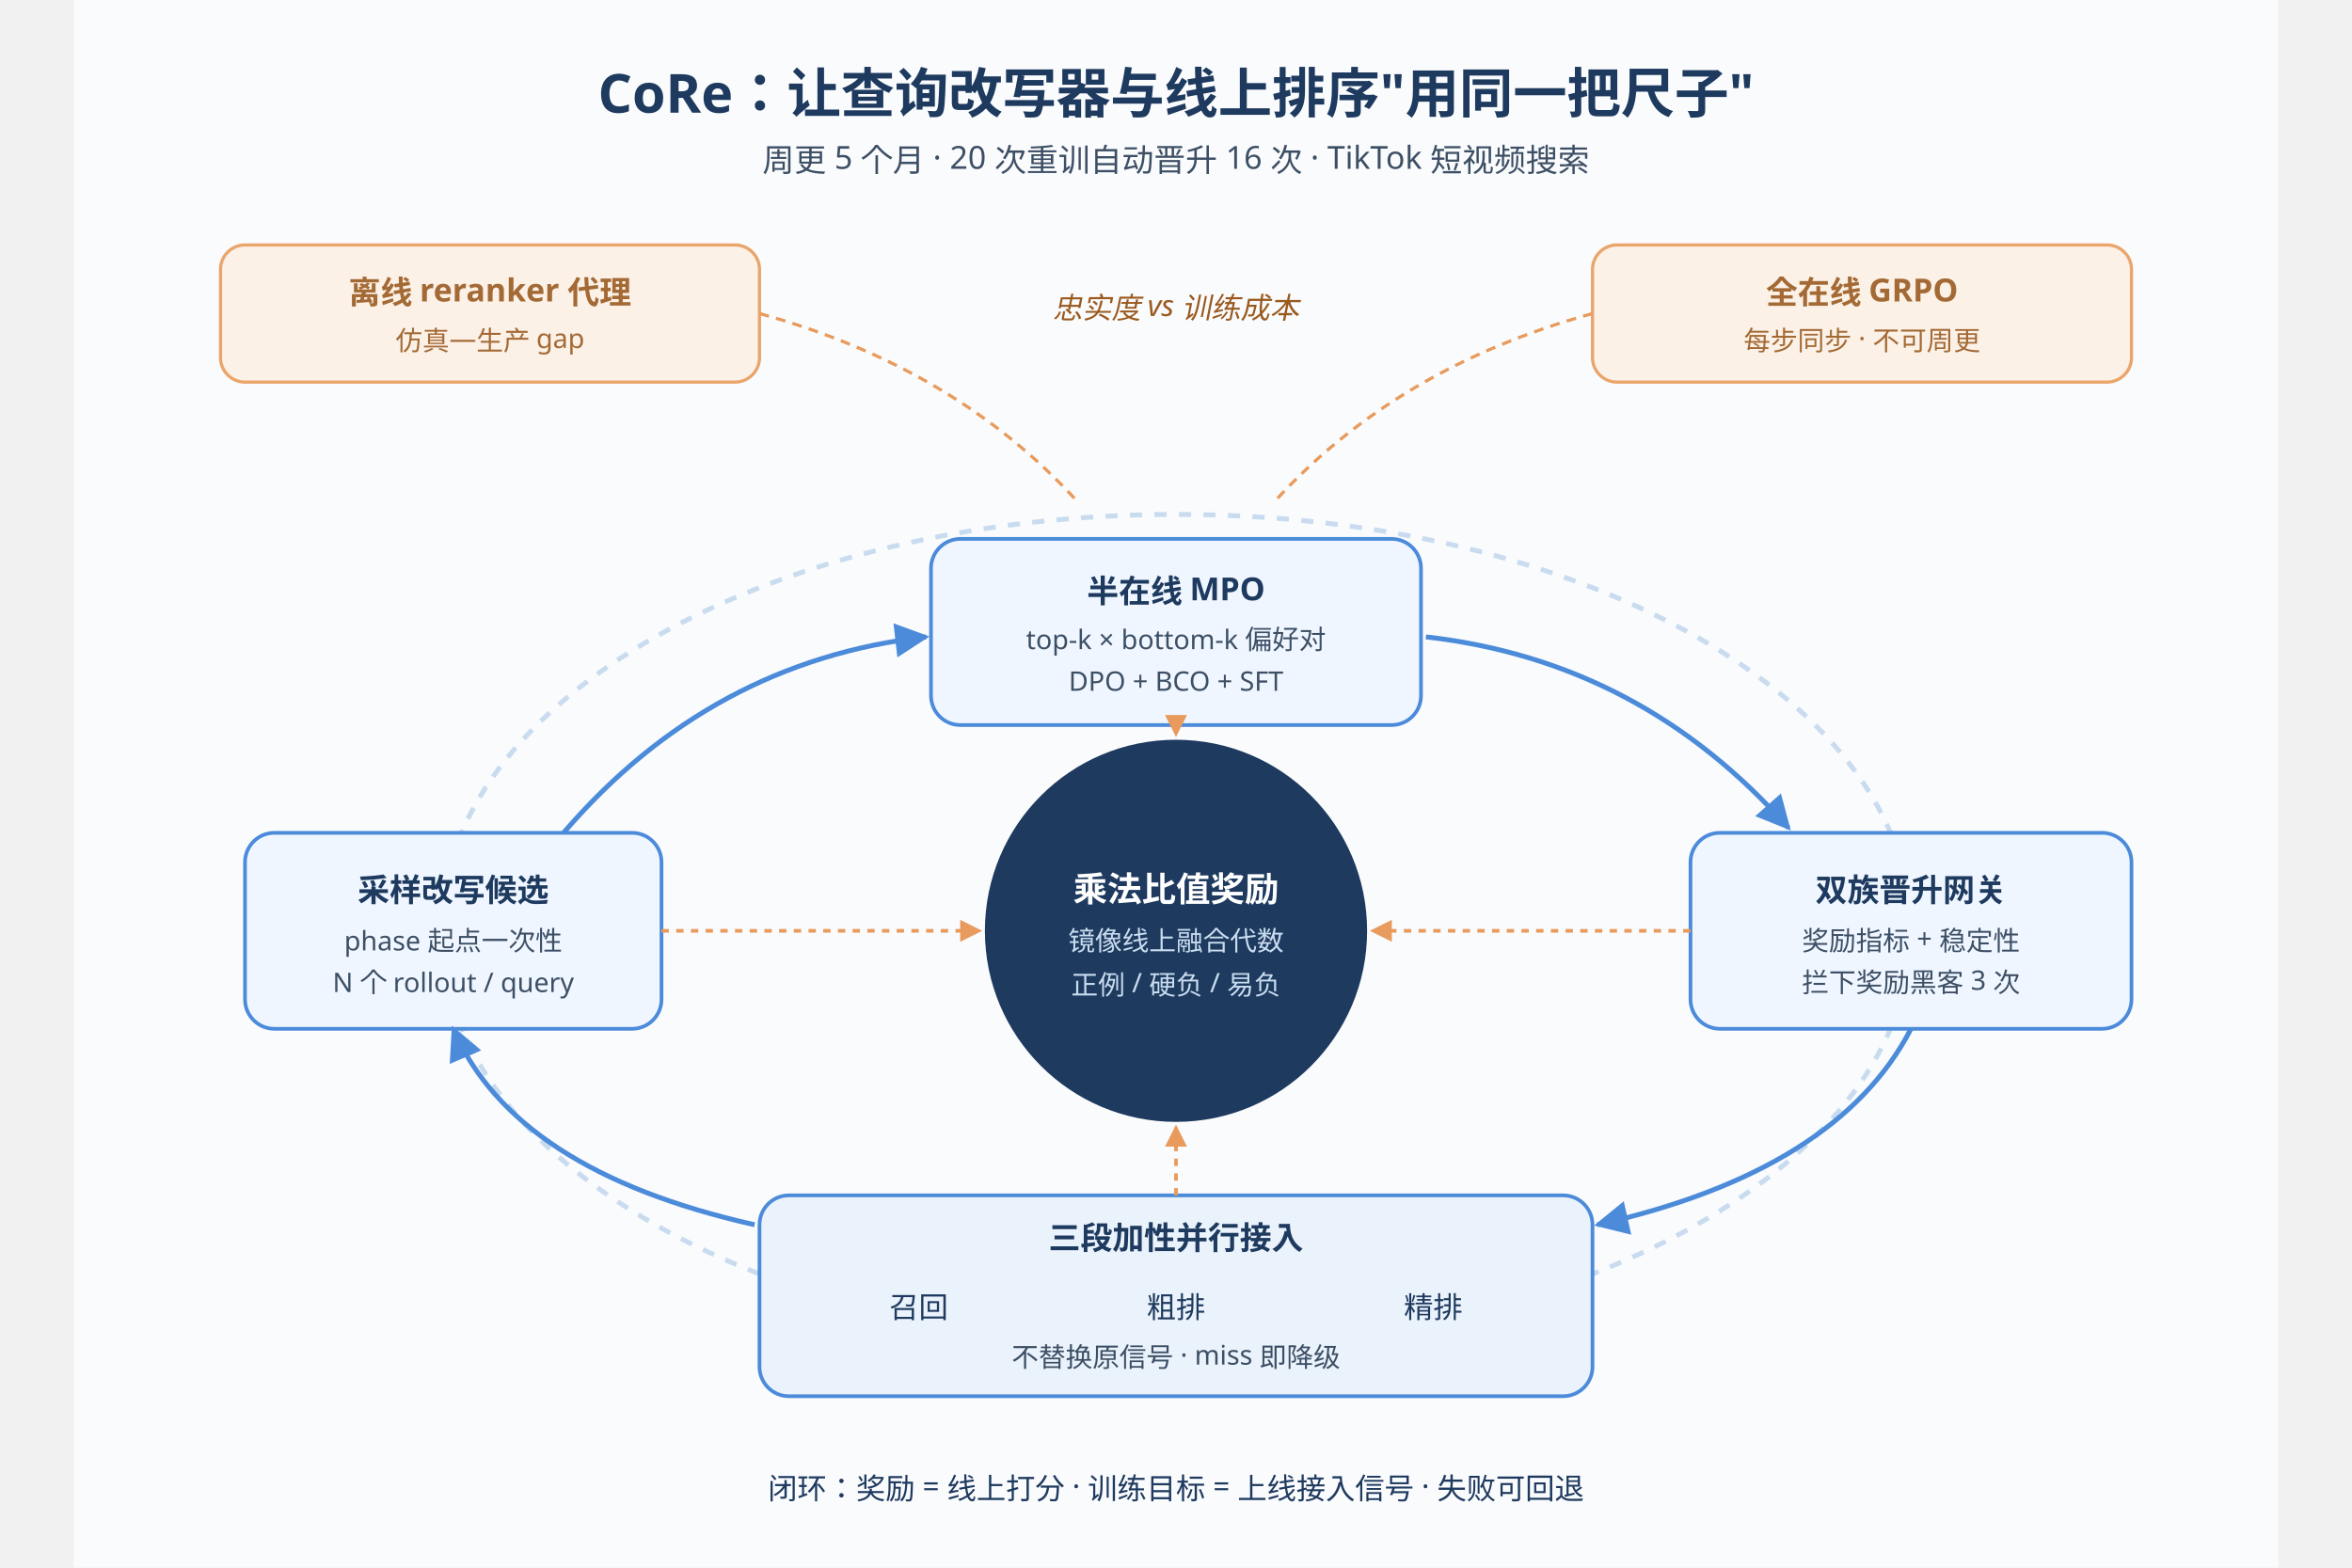
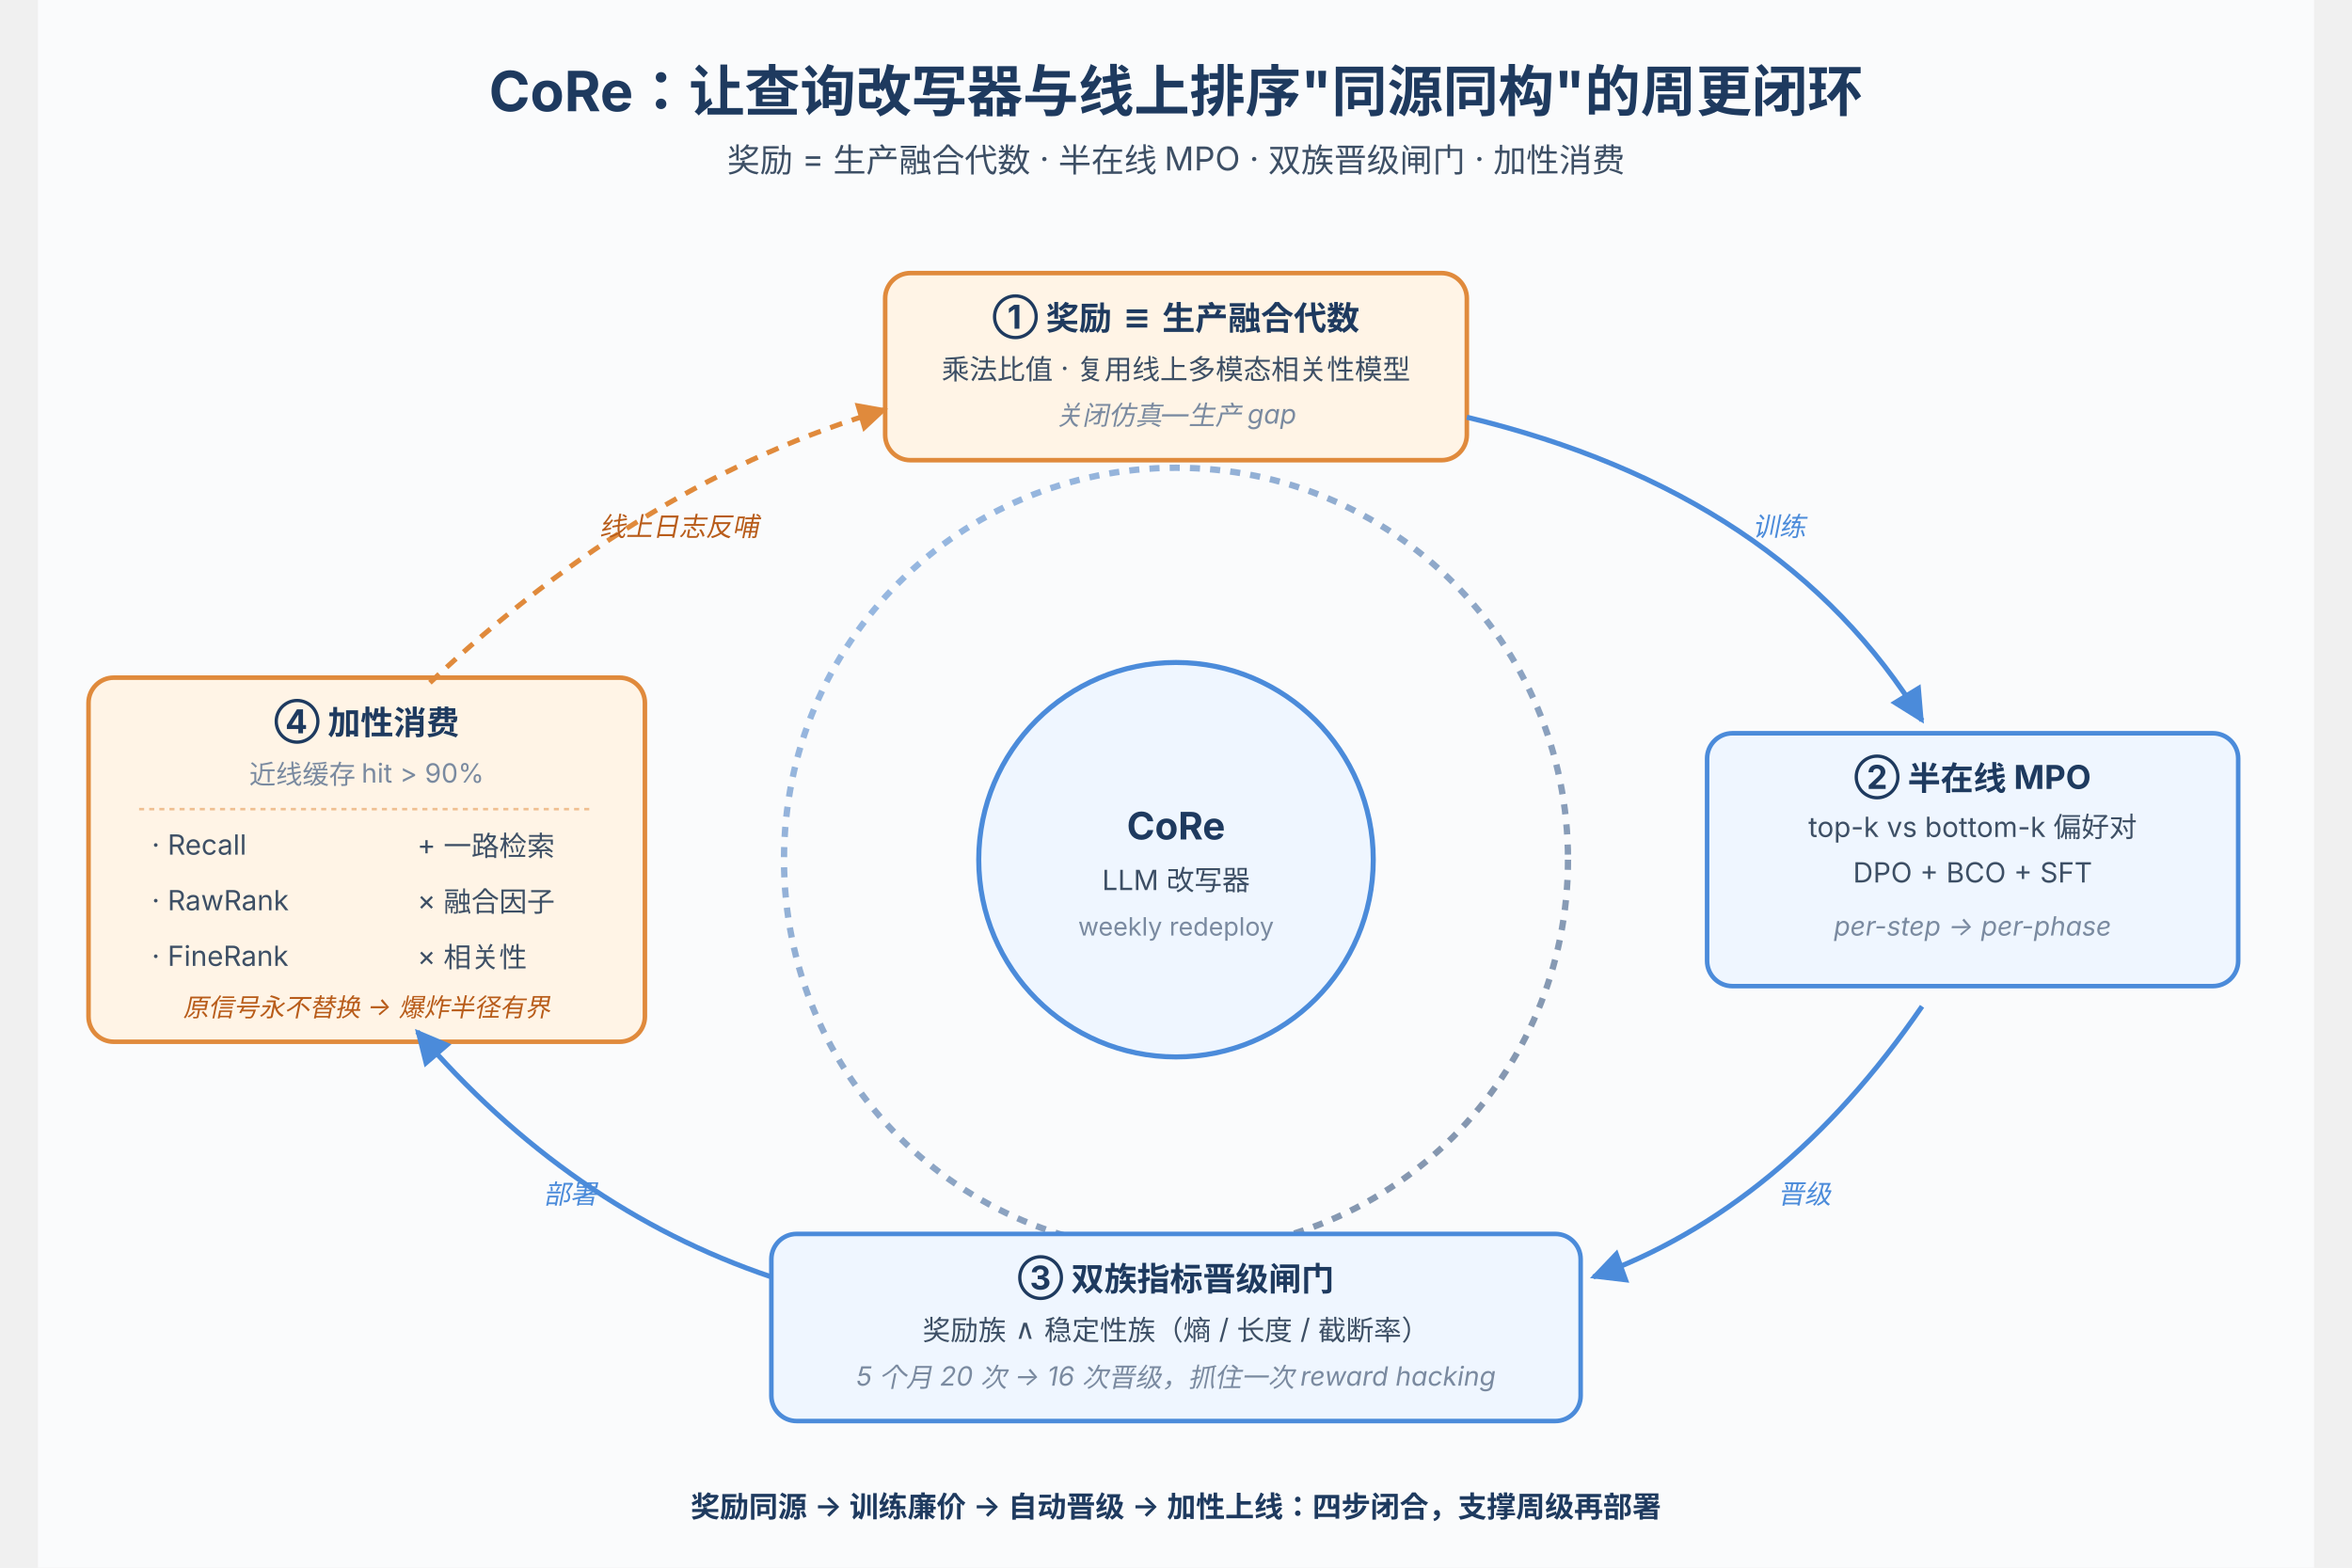
- <svg xmlns="http://www.w3.org/2000/svg" height="960" width="1440" viewBox="0 0 900 640" font-family="'PingFang SC','Microsoft YaHei',sans-serif">
+ <svg xmlns="http://www.w3.org/2000/svg" height="960" width="1440" viewBox="0 0 900 620" font-family="-apple-system,'PingFang SC','Microsoft YaHei',sans-serif">
  <defs>
-     <marker id="ah" viewBox="0 0 10 10" refX="9" refY="5" markerWidth="7" markerHeight="7" orient="auto">
+     <marker id="ar" viewBox="0 0 10 10" refX="9" refY="5" markerWidth="7" markerHeight="7" orient="auto">
      <path d="M0,0 L10,5 L0,10 z" fill="#4B8BDA" />
    </marker>
-     <marker id="ah2" viewBox="0 0 10 10" refX="9" refY="5" markerWidth="6" markerHeight="6" orient="auto">
-       <path d="M0,0 L10,5 L0,10 z" fill="#E89B5C" />
+     <marker id="arO" viewBox="0 0 10 10" refX="9" refY="5" markerWidth="6" markerHeight="6" orient="auto">
+       <path d="M0,0 L10,5 L0,10 z" fill="#E08A3C" />
    </marker>
+     <linearGradient id="ringG" x1="0" x2="1" y1="0" y2="1">
+       <stop offset="0" stop-color="#4B8BDA" />
+       <stop offset="1" stop-color="#1E3A5F" />
+     </linearGradient>
  </defs>
-   <rect width="900" height="640" fill="#FAFBFD" />
-   <text x="450" y="46" text-anchor="middle" font-size="22" font-weight="700" fill="#1E3A5F">CoRe：让查询改写器与线上排序"用同一把尺子"</text>
-   <text x="450" y="70" text-anchor="middle" font-size="13" fill="#3D4F65">周更 5 个月 · 20 次重训自动晋升 16 次 · TikTok 短视频搜索</text>
-   <g opacity="0.9">
-     <rect x="60" y="100" width="220" height="56" rx="10" fill="#FBEFE4" stroke="#E89B5C" stroke-width="1.3" />
-     <text x="170" y="124" text-anchor="middle" font-size="13" font-weight="600" fill="#9A5A1F">离线 reranker 代理</text>
-     <text x="170" y="143" text-anchor="middle" font-size="11" fill="#9A5A1F">仿真—生产 gap</text>
-     <rect x="620" y="100" width="220" height="56" rx="10" fill="#FBEFE4" stroke="#E89B5C" stroke-width="1.3" />
-     <text x="730" y="124" text-anchor="middle" font-size="13" font-weight="600" fill="#9A5A1F">全在线 GRPO</text>
-     <text x="730" y="143" text-anchor="middle" font-size="11" fill="#9A5A1F">每步同步 · 不可周更</text>
+   <rect width="900" height="620" fill="#FAFBFC" />
+   <text x="450" y="44" text-anchor="middle" font-size="22" font-weight="700" fill="#1E3A5F">CoRe：让查询改写器与线上排序"同源同构"的周更闭环</text>
+   <text x="450" y="68" text-anchor="middle" font-size="13" fill="#3D4F65">奖励 = 生产融合代数 · 半在线 MPO · 双族晋级闸门 · 加性消费</text>
+   <g transform="translate(450,340)">
+     <circle r="155" fill="none" stroke="url(#ringG)" stroke-width="2.5" stroke-dasharray="4 4" opacity="0.55" />
+     <circle r="78" fill="#EFF6FF" stroke="#4B8BDA" stroke-width="2" />
+     <text y="-8" text-anchor="middle" font-size="15" font-weight="700" fill="#1E3A5F">CoRe</text>
+     <text y="12" text-anchor="middle" font-size="11" fill="#3D4F65">LLM 改写器</text>
+     <text y="30" text-anchor="middle" font-size="10" fill="#7A8AA0">weekly redeploy</text>
  </g>
-   <text x="450" y="130" text-anchor="middle" font-size="12" font-style="italic" fill="#9A5A1F">忠实度 vs 训练成本</text>
-   <path d="M 280,128 Q 360,150 410,205" fill="none" stroke="#E89B5C" stroke-width="1.3" stroke-dasharray="4 3" />
-   <path d="M 620,128 Q 540,150 490,205" fill="none" stroke="#E89B5C" stroke-width="1.3" stroke-dasharray="4 3" />
-   <ellipse cx="450" cy="380" rx="300" ry="170" fill="none" stroke="#C9DCEF" stroke-width="2" stroke-dasharray="5 5" />
-   <g>
-     <circle cx="450" cy="380" r="78" fill="#1E3A5F" />
-     <text x="450" y="368" text-anchor="middle" font-size="14" font-weight="700" fill="#FFFFFF">乘法比值奖励</text>
-     <text x="450" y="388" text-anchor="middle" font-size="11" fill="#C9DCEF">镜像线上融合代数</text>
-     <text x="450" y="406" text-anchor="middle" font-size="11" fill="#C9DCEF">正例 / 硬负 / 易负</text>
+   <g transform="translate(450,150)">
+     <rect x="-115" y="-42" width="230" height="74" rx="10" fill="#FFF4E6" stroke="#E08A3C" stroke-width="1.8" />
+     <text x="0" y="-20" text-anchor="middle" font-size="13" font-weight="700" fill="#1E3A5F">① 奖励 ≡ 生产融合代数</text>
+     <text x="0" y="0" text-anchor="middle" font-size="11" fill="#3D4F65">乘法比值 · 复用线上多模态相关性模型</text>
+     <text x="0" y="18" text-anchor="middle" font-size="10.5" fill="#7A8AA0" font-style="italic">关闭仿真—生产 gap</text>
  </g>
-   <g>
-     <rect x="70" y="340" width="170" height="80" rx="12" fill="#EFF6FF" stroke="#4B8BDA" stroke-width="1.5" />
-     <text x="155" y="368" text-anchor="middle" font-size="13" font-weight="700" fill="#1E3A5F">采样改写候选</text>
-     <text x="155" y="388" text-anchor="middle" font-size="11" fill="#3D4F65">phase 起点一次性</text>
-     <text x="155" y="405" text-anchor="middle" font-size="11" fill="#3D4F65">N 个 rollout / query</text>
+   <g transform="translate(770,340)">
+     <rect x="-110" y="-50" width="210" height="100" rx="10" fill="#EFF6FF" stroke="#4B8BDA" stroke-width="1.8" />
+     <text x="-5" y="-28" text-anchor="middle" font-size="13" font-weight="700" fill="#1E3A5F">② 半在线 MPO</text>
+     <text x="-5" y="-9" text-anchor="middle" font-size="11" fill="#3D4F65">top-k vs bottom-k 偏好对</text>
+     <text x="-5" y="9" text-anchor="middle" font-size="11" fill="#3D4F65">DPO + BCO + SFT</text>
+     <text x="-5" y="30" text-anchor="middle" font-size="10.5" fill="#7A8AA0" font-style="italic">per-step → per-phase</text>
  </g>
-   <g>
-     <rect x="350" y="220" width="200" height="76" rx="12" fill="#EFF6FF" stroke="#4B8BDA" stroke-width="1.5" />
-     <text x="450" y="246" text-anchor="middle" font-size="13" font-weight="700" fill="#1E3A5F">半在线 MPO</text>
-     <text x="450" y="265" text-anchor="middle" font-size="11" fill="#3D4F65">top-k × bottom-k 偏好对</text>
-     <text x="450" y="282" text-anchor="middle" font-size="11" fill="#3D4F65">DPO + BCO + SFT</text>
+   <g transform="translate(450,530)">
+     <rect x="-160" y="-42" width="320" height="74" rx="10" fill="#EFF6FF" stroke="#4B8BDA" stroke-width="1.8" />
+     <text x="0" y="-20" text-anchor="middle" font-size="13" font-weight="700" fill="#1E3A5F">③ 双族指标晋级闸门</text>
+     <text x="0" y="0" text-anchor="middle" font-size="11" fill="#3D4F65">奖励族 ∧ 稳定性族（熵 / 长度 / 截断率）</text>
+     <text x="0" y="18" text-anchor="middle" font-size="10.5" fill="#7A8AA0" font-style="italic">5 个月 20 次 → 16 次晋级，抓住一次 reward hacking</text>
  </g>
-   <g>
-     <rect x="660" y="340" width="180" height="80" rx="12" fill="#EFF6FF" stroke="#4B8BDA" stroke-width="1.5" />
-     <text x="750" y="368" text-anchor="middle" font-size="13" font-weight="700" fill="#1E3A5F">双族晋升网关</text>
-     <text x="750" y="388" text-anchor="middle" font-size="11" fill="#3D4F65">奖励指标 + 稳定性</text>
-     <text x="750" y="405" text-anchor="middle" font-size="11" fill="#3D4F65">拦下奖励黑客 3 次</text>
+   <g transform="translate(130,340)">
+     <rect x="-110" y="-72" width="220" height="144" rx="10" fill="#FFF4E6" stroke="#E08A3C" stroke-width="1.8" />
+     <text x="0" y="-50" text-anchor="middle" font-size="13" font-weight="700" fill="#1E3A5F">④ 加性消费</text>
+     <text x="0" y="-30" text-anchor="middle" font-size="10.5" fill="#7A8AA0">近线缓存 hit &gt; 90%</text>
+     <line x1="-90" y1="-20" x2="90" y2="-20" stroke="#E08A3C" stroke-dasharray="2 2" opacity="0.5" />
+     <text x="-85" y="-2" font-size="11" fill="#3D4F65">· Recall</text>
+     <text x="20" y="-2" font-size="11" fill="#3D4F65">+ 一路检索</text>
+     <text x="-85" y="20" font-size="11" fill="#3D4F65">· RawRank</text>
+     <text x="20" y="20" font-size="11" fill="#3D4F65">× 融合因子</text>
+     <text x="-85" y="42" font-size="11" fill="#3D4F65">· FineRank</text>
+     <text x="20" y="42" font-size="11" fill="#3D4F65">× 相关性</text>
+     <text x="0" y="62" text-anchor="middle" font-size="10" fill="#B85C1A" font-style="italic">原信号永不替换 → 爆炸半径有界</text>
  </g>
-   <g>
-     <rect x="280" y="488" width="340" height="82" rx="12" fill="#EAF2FB" stroke="#4B8BDA" stroke-width="1.5" />
-     <text x="450" y="510" text-anchor="middle" font-size="13" font-weight="700" fill="#1E3A5F">三段加性并行接入</text>
-     <text x="345" y="538" text-anchor="middle" font-size="12" fill="#1E3A5F">召回</text>
-     <text x="450" y="538" text-anchor="middle" font-size="12" fill="#1E3A5F">粗排</text>
-     <text x="555" y="538" text-anchor="middle" font-size="12" fill="#1E3A5F">精排</text>
-     <text x="450" y="558" text-anchor="middle" font-size="11" fill="#3D4F65">不替换原信号 · miss 即降级</text>
-   </g>
-   <path d="M 200,340 Q 260,270 348,260" fill="none" stroke="#4B8BDA" stroke-width="2" marker-end="url(#ah)" />
-   <path d="M 552,260 Q 640,270 700,338" fill="none" stroke="#4B8BDA" stroke-width="2" marker-end="url(#ah)" />
-   <path d="M 750,420 Q 720,478 622,500" fill="none" stroke="#4B8BDA" stroke-width="2" marker-end="url(#ah)" />
-   <path d="M 278,500 Q 180,478 155,420" fill="none" stroke="#4B8BDA" stroke-width="2" marker-end="url(#ah)" />
-   <line x1="240" y1="380" x2="370" y2="380" stroke="#E89B5C" stroke-width="1.5" stroke-dasharray="3 3" marker-end="url(#ah2)" />
-   <line x1="450" y1="296" x2="450" y2="300" stroke="#E89B5C" stroke-width="1.5" stroke-dasharray="3 3" marker-end="url(#ah2)" />
-   <line x1="660" y1="380" x2="530" y2="380" stroke="#E89B5C" stroke-width="1.5" stroke-dasharray="3 3" marker-end="url(#ah2)" />
-   <line x1="450" y1="488" x2="450" y2="460" stroke="#E89B5C" stroke-width="1.5" stroke-dasharray="3 3" marker-end="url(#ah2)" />
-   <text x="450" y="612" text-anchor="middle" font-size="12" fill="#1E3A5F">闭环：奖励 = 线上打分 · 训练目标 = 上线接入信号 · 失败可回退</text>
+   <path d="M 565 165 Q 690 195 745 285" fill="none" stroke="#4B8BDA" stroke-width="2" marker-end="url(#ar)" />
+   <path d="M 745 398 Q 690 478 615 505" fill="none" stroke="#4B8BDA" stroke-width="2" marker-end="url(#ar)" />
+   <path d="M 290 505 Q 210 478 150 408" fill="none" stroke="#4B8BDA" stroke-width="2" marker-end="url(#ar)" />
+   <path d="M 155 270 Q 240 190 335 162" fill="none" stroke="#E08A3C" stroke-width="2" stroke-dasharray="5 4" marker-end="url(#arO)" />
+   <text x="678" y="212" font-size="10.5" fill="#4B8BDA" font-style="italic">训练</text>
+   <text x="688" y="476" font-size="10.5" fill="#4B8BDA" font-style="italic">晋级</text>
+   <text x="200" y="476" font-size="10.5" fill="#4B8BDA" font-style="italic">部署</text>
+   <text x="222" y="212" font-size="10.5" fill="#B85C1A" font-style="italic">线上日志反哺</text>
+   <text x="450" y="600" text-anchor="middle" font-size="11.5" fill="#1E3A5F" font-weight="600">奖励同源 → 训练廉价 → 自动晋级 → 加性上线：四步闭合，支撑周级再部署</text>
</svg>
